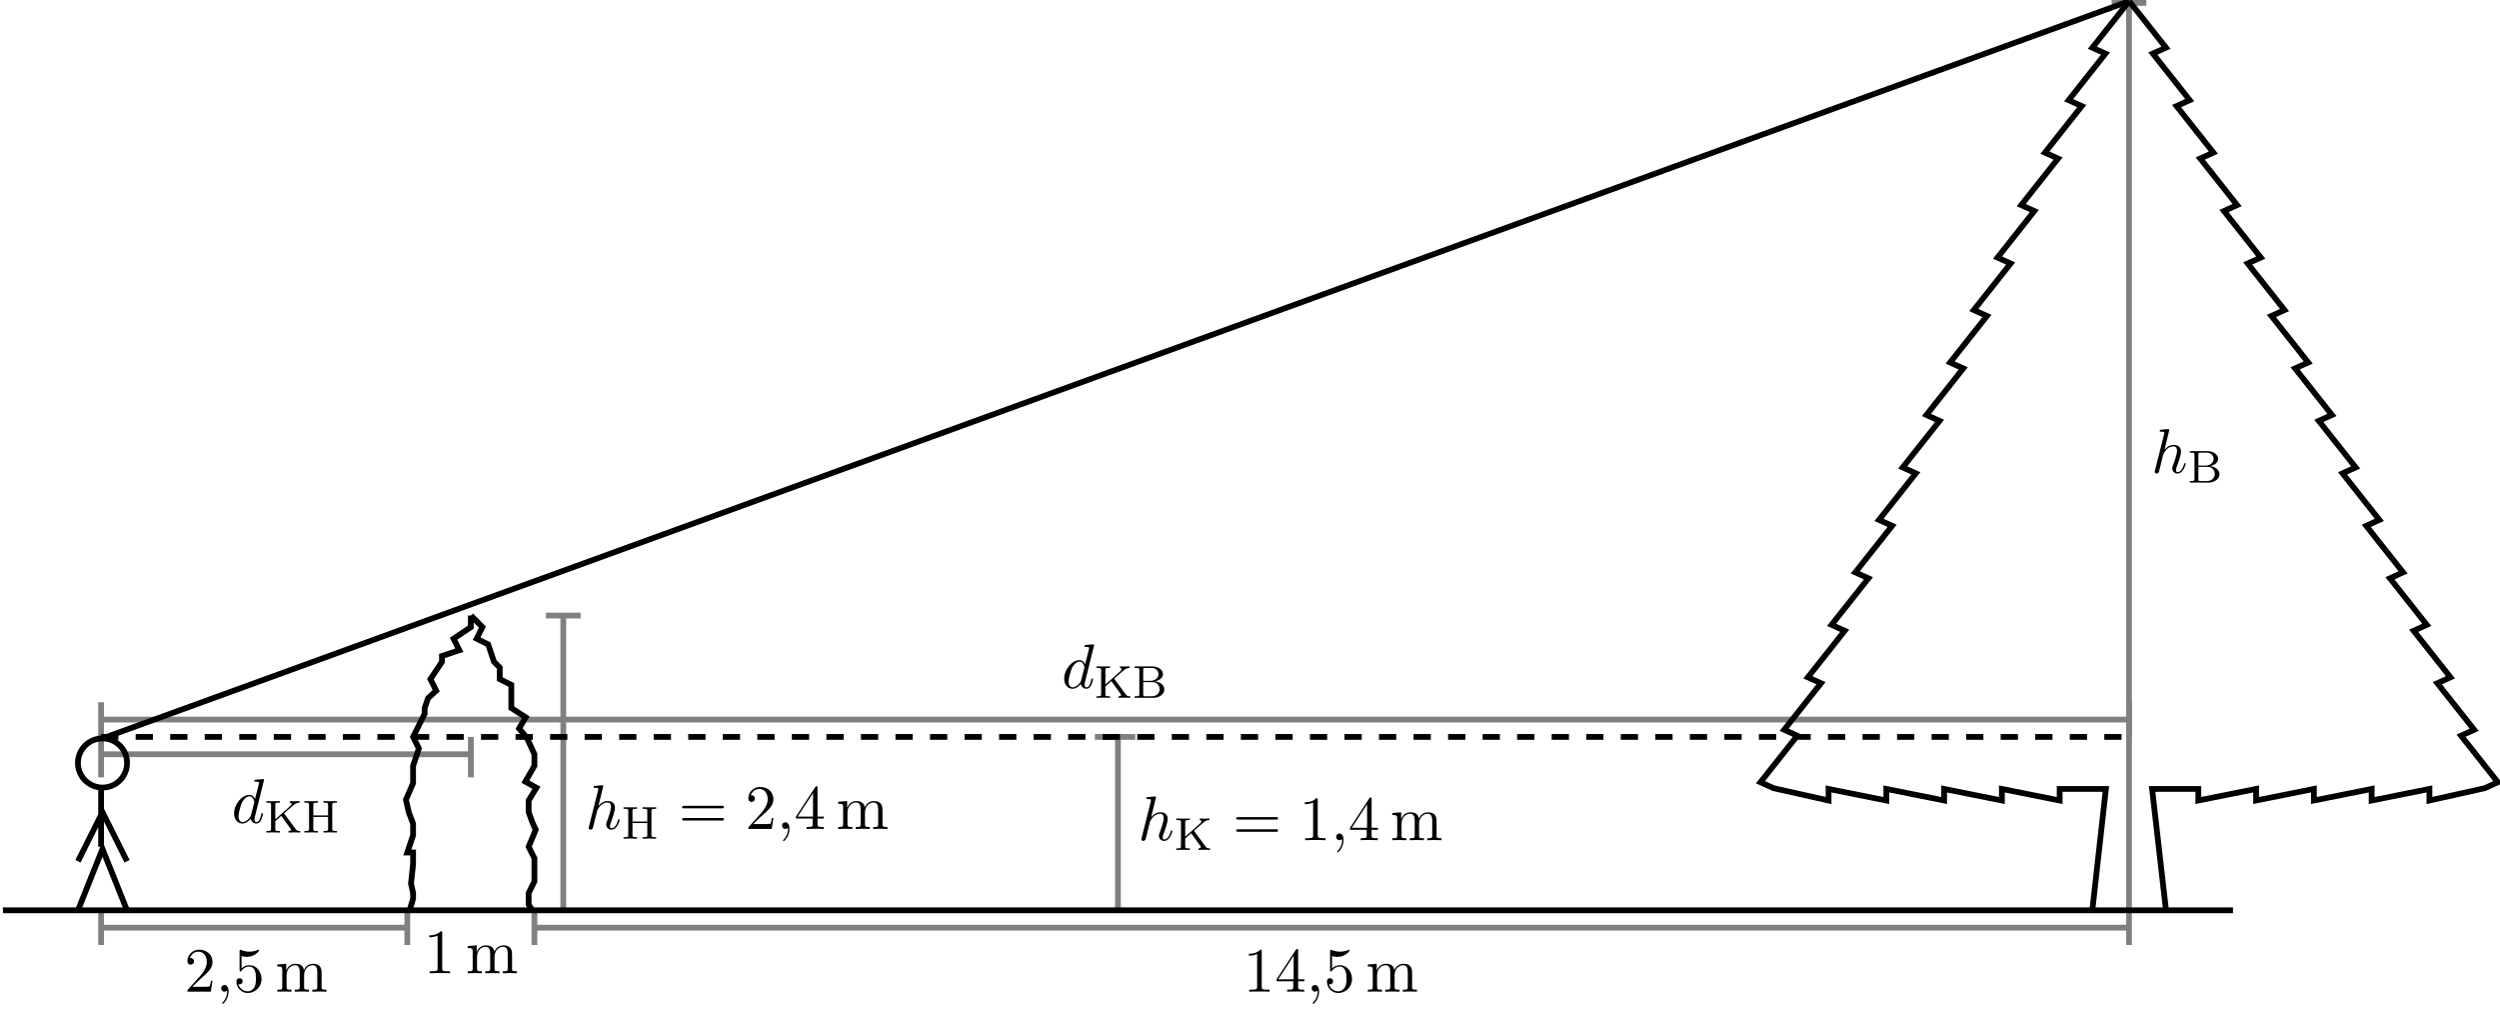
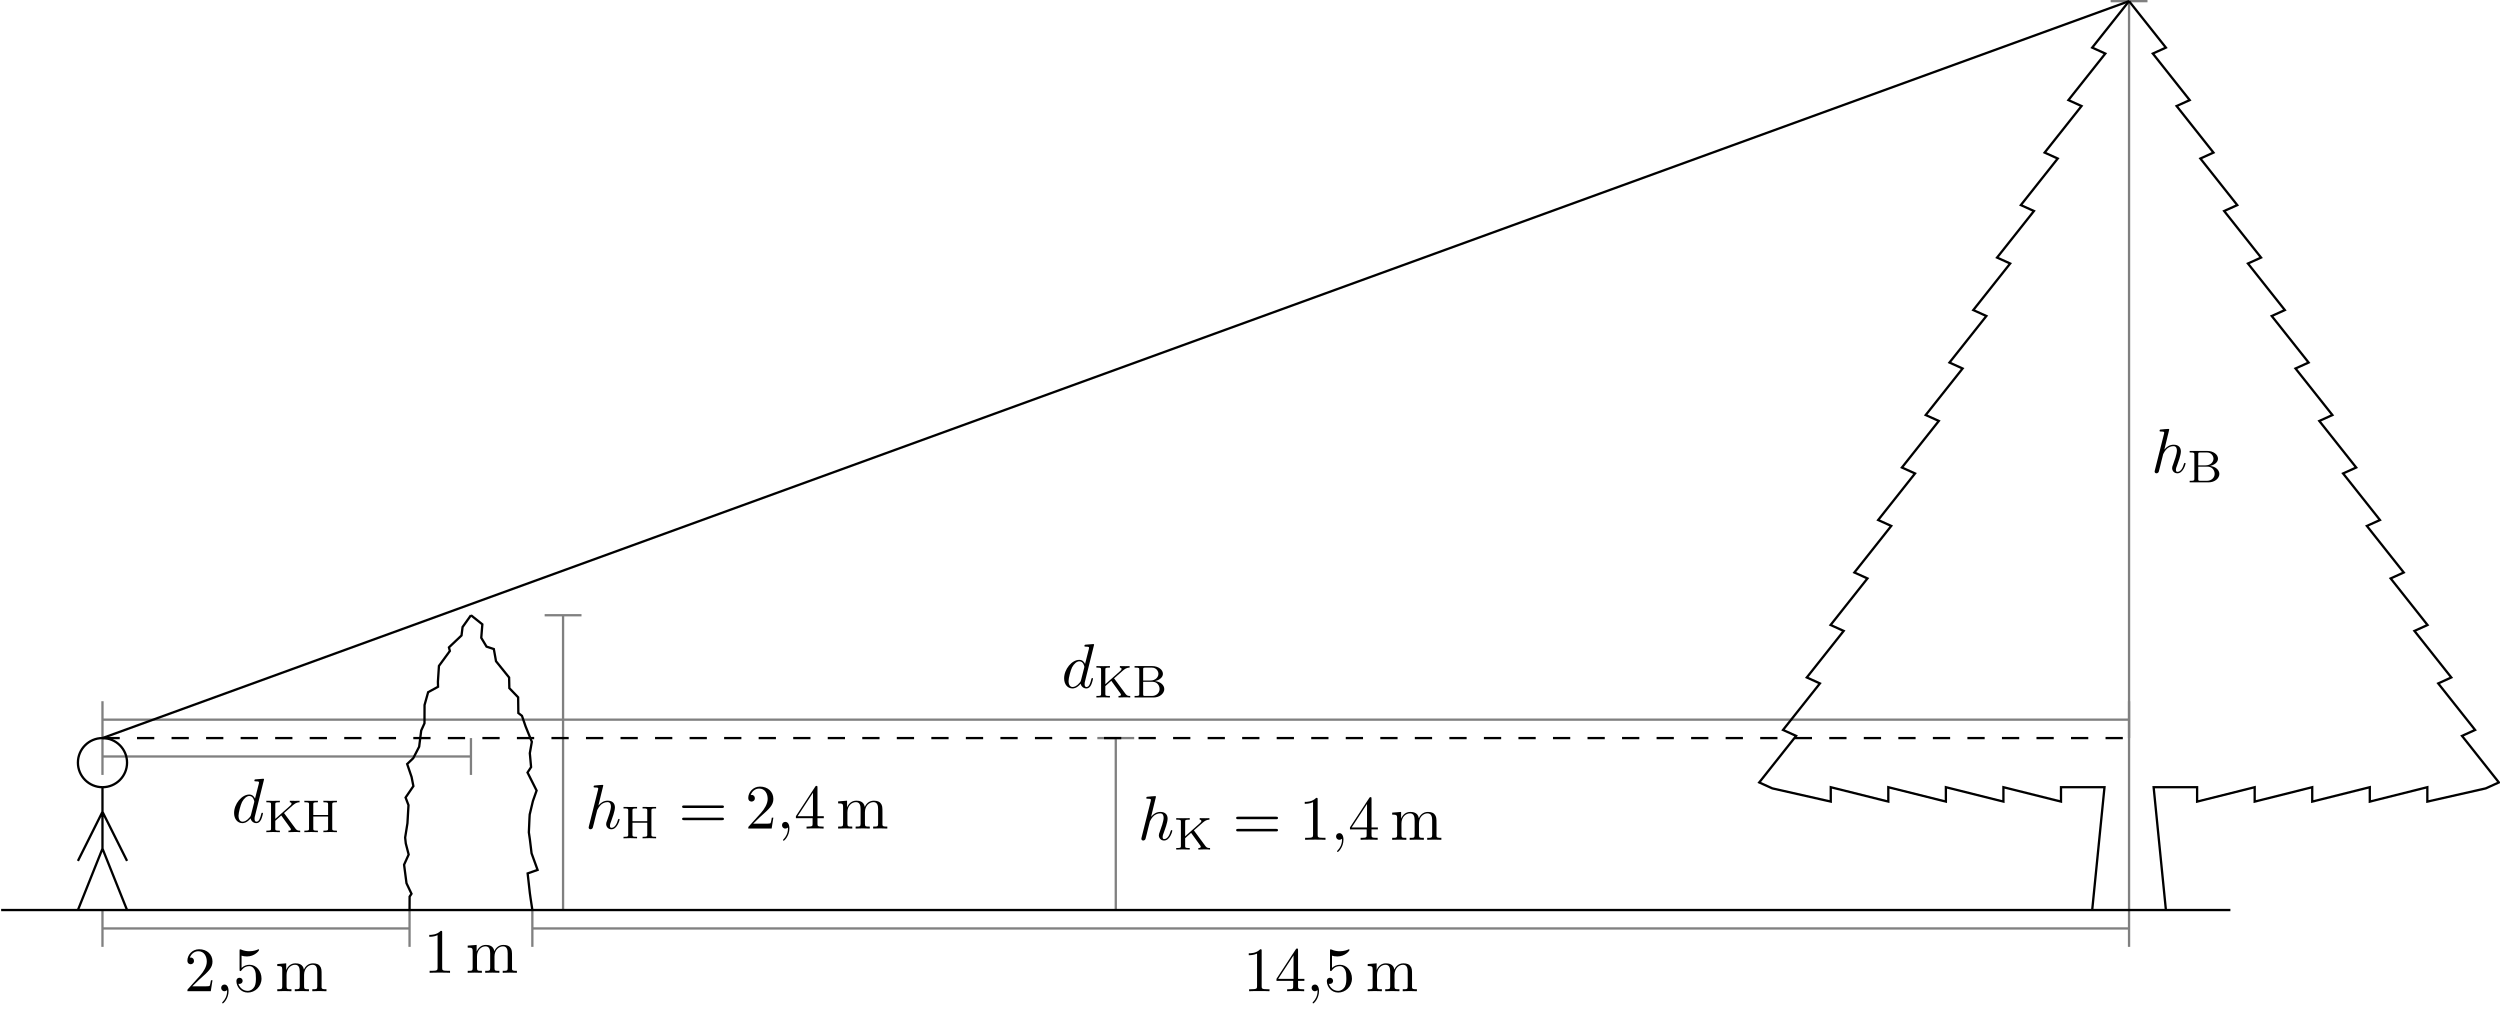
- <svg xmlns="http://www.w3.org/2000/svg" xmlns:xlink="http://www.w3.org/1999/xlink" width="432.542pt" height="177.334pt" viewBox="0 0 432.542 177.334" version="1.1">
+ <svg xmlns="http://www.w3.org/2000/svg" xmlns:xlink="http://www.w3.org/1999/xlink" width="432.741pt" height="177.334pt" viewBox="0 0 432.741 177.334" version="1.1">
  <defs>
    <g>
      <symbol overflow="visible" id="glyph0-0">
        <path style="stroke:none;" d="" />
      </symbol>
      <symbol overflow="visible" id="glyph0-1">
-         <path style="stroke:none;" d="M 1.391 -0.844 L 2.547 -1.969 C 4.25 -3.469 4.891 -4.062 4.891 -5.141 C 4.891 -6.391 3.922 -7.266 2.578 -7.266 C 1.359 -7.266 0.547 -6.266 0.547 -5.297 C 0.547 -4.672 1.094 -4.672 1.125 -4.672 C 1.312 -4.672 1.688 -4.812 1.688 -5.25 C 1.688 -5.547 1.5 -5.828 1.109 -5.828 C 1.031 -5.828 1 -5.828 0.969 -5.812 C 1.219 -6.516 1.812 -6.922 2.438 -6.922 C 3.438 -6.922 3.906 -6.047 3.906 -5.141 C 3.906 -4.281 3.359 -3.406 2.766 -2.734 L 0.672 -0.406 C 0.547 -0.281 0.547 -0.266 0.547 0 L 4.594 0 L 4.891 -1.891 L 4.625 -1.891 C 4.562 -1.578 4.5 -1.094 4.391 -0.922 C 4.312 -0.844 3.594 -0.844 3.344 -0.844 Z " />
+         <path style="stroke:none;" d="M 1.391 -0.844 L 2.547 -1.969 C 4.25 -3.469 4.891 -4.062 4.891 -5.141 C 4.891 -6.391 3.922 -7.266 2.578 -7.266 C 1.359 -7.266 0.547 -6.266 0.547 -5.297 C 0.547 -4.672 1.094 -4.672 1.125 -4.672 C 1.312 -4.672 1.688 -4.812 1.688 -5.25 C 1.688 -5.547 1.5 -5.828 1.109 -5.828 C 1.031 -5.828 1 -5.828 0.969 -5.812 C 1.219 -6.516 1.812 -6.922 2.438 -6.922 C 3.438 -6.922 3.906 -6.047 3.906 -5.141 C 3.906 -4.281 3.359 -3.406 2.766 -2.734 L 0.672 -0.406 C 0.547 -0.281 0.547 -0.266 0.547 0 L 4.594 0 L 4.891 -1.891 L 4.625 -1.891 C 4.562 -1.578 4.5 -1.094 4.391 -0.922 C 4.312 -0.844 3.594 -0.844 3.344 -0.844 Z M 1.391 -0.844 " />
      </symbol>
      <symbol overflow="visible" id="glyph0-2">
-         <path style="stroke:none;" d="M 4.891 -2.188 C 4.891 -3.484 4 -4.578 2.828 -4.578 C 2.297 -4.578 1.828 -4.406 1.438 -4.031 L 1.438 -6.156 C 1.656 -6.078 2.016 -6.016 2.359 -6.016 C 3.703 -6.016 4.469 -7 4.469 -7.141 C 4.469 -7.203 4.438 -7.266 4.359 -7.266 C 4.359 -7.266 4.328 -7.266 4.281 -7.234 C 4.062 -7.125 3.516 -6.922 2.797 -6.922 C 2.359 -6.922 1.859 -6.984 1.344 -7.219 C 1.25 -7.25 1.234 -7.25 1.203 -7.25 C 1.094 -7.25 1.094 -7.172 1.094 -6.984 L 1.094 -3.766 C 1.094 -3.562 1.094 -3.484 1.25 -3.484 C 1.328 -3.484 1.359 -3.516 1.391 -3.578 C 1.516 -3.75 1.922 -4.344 2.797 -4.344 C 3.375 -4.344 3.641 -3.844 3.734 -3.641 C 3.906 -3.234 3.922 -2.812 3.922 -2.266 C 3.922 -1.891 3.922 -1.234 3.672 -0.781 C 3.406 -0.344 3 -0.062 2.5 -0.062 C 1.703 -0.062 1.078 -0.641 0.891 -1.281 C 0.922 -1.281 0.953 -1.266 1.078 -1.266 C 1.438 -1.266 1.625 -1.531 1.625 -1.797 C 1.625 -2.062 1.438 -2.328 1.078 -2.328 C 0.922 -2.328 0.547 -2.25 0.547 -1.75 C 0.547 -0.812 1.297 0.234 2.516 0.234 C 3.781 0.234 4.891 -0.812 4.891 -2.188 Z " />
+         <path style="stroke:none;" d="M 4.891 -2.188 C 4.891 -3.484 4 -4.578 2.828 -4.578 C 2.297 -4.578 1.828 -4.406 1.438 -4.031 L 1.438 -6.156 C 1.656 -6.078 2.016 -6.016 2.359 -6.016 C 3.703 -6.016 4.469 -7 4.469 -7.141 C 4.469 -7.203 4.438 -7.266 4.359 -7.266 C 4.359 -7.266 4.328 -7.266 4.281 -7.234 C 4.062 -7.125 3.516 -6.922 2.797 -6.922 C 2.359 -6.922 1.859 -6.984 1.344 -7.219 C 1.25 -7.25 1.234 -7.25 1.203 -7.25 C 1.094 -7.25 1.094 -7.172 1.094 -6.984 L 1.094 -3.766 C 1.094 -3.562 1.094 -3.484 1.25 -3.484 C 1.328 -3.484 1.359 -3.516 1.391 -3.578 C 1.516 -3.75 1.922 -4.344 2.797 -4.344 C 3.375 -4.344 3.641 -3.844 3.734 -3.641 C 3.906 -3.234 3.922 -2.812 3.922 -2.266 C 3.922 -1.891 3.922 -1.234 3.672 -0.781 C 3.406 -0.344 3 -0.062 2.5 -0.062 C 1.703 -0.062 1.078 -0.641 0.891 -1.281 C 0.922 -1.281 0.953 -1.266 1.078 -1.266 C 1.438 -1.266 1.625 -1.531 1.625 -1.797 C 1.625 -2.062 1.438 -2.328 1.078 -2.328 C 0.922 -2.328 0.547 -2.25 0.547 -1.75 C 0.547 -0.812 1.297 0.234 2.516 0.234 C 3.781 0.234 4.891 -0.812 4.891 -2.188 Z M 4.891 -2.188 " />
      </symbol>
      <symbol overflow="visible" id="glyph0-3">
-         <path style="stroke:none;" d="M 1.203 -3.75 L 1.203 -0.828 C 1.203 -0.344 1.078 -0.344 0.344 -0.344 L 0.344 0 C 0.734 -0.016 1.281 -0.031 1.578 -0.031 C 1.859 -0.031 2.438 -0.016 2.797 0 L 2.797 -0.344 C 2.078 -0.344 1.953 -0.344 1.953 -0.828 L 1.953 -2.828 C 1.953 -3.969 2.719 -4.578 3.422 -4.578 C 4.109 -4.578 4.234 -3.984 4.234 -3.375 L 4.234 -0.828 C 4.234 -0.344 4.109 -0.344 3.375 -0.344 L 3.375 0 C 3.766 -0.016 4.312 -0.031 4.609 -0.031 C 4.891 -0.031 5.469 -0.016 5.828 0 L 5.828 -0.344 C 5.109 -0.344 4.984 -0.344 4.984 -0.828 L 4.984 -2.828 C 4.984 -3.969 5.766 -4.578 6.453 -4.578 C 7.141 -4.578 7.266 -3.984 7.266 -3.375 L 7.266 -0.828 C 7.266 -0.344 7.141 -0.344 6.406 -0.344 L 6.406 0 C 6.797 -0.016 7.344 -0.031 7.641 -0.031 C 7.922 -0.031 8.5 -0.016 8.859 0 L 8.859 -0.344 C 8.297 -0.344 8.031 -0.344 8.016 -0.672 L 8.016 -2.75 C 8.016 -3.688 8.016 -4.031 7.672 -4.422 C 7.531 -4.609 7.172 -4.828 6.531 -4.828 C 5.609 -4.828 5.141 -4.172 4.953 -3.75 C 4.797 -4.703 3.984 -4.828 3.5 -4.828 C 2.703 -4.828 2.188 -4.359 1.891 -3.672 L 1.891 -4.828 L 0.344 -4.703 L 0.344 -4.359 C 1.109 -4.359 1.203 -4.281 1.203 -3.75 Z " />
+         <path style="stroke:none;" d="M 1.203 -3.75 L 1.203 -0.828 C 1.203 -0.344 1.078 -0.344 0.344 -0.344 L 0.344 0 C 0.734 -0.016 1.281 -0.031 1.578 -0.031 C 1.859 -0.031 2.438 -0.016 2.797 0 L 2.797 -0.344 C 2.078 -0.344 1.953 -0.344 1.953 -0.828 L 1.953 -2.828 C 1.953 -3.969 2.719 -4.578 3.422 -4.578 C 4.109 -4.578 4.234 -3.984 4.234 -3.375 L 4.234 -0.828 C 4.234 -0.344 4.109 -0.344 3.375 -0.344 L 3.375 0 C 3.766 -0.016 4.312 -0.031 4.609 -0.031 C 4.891 -0.031 5.469 -0.016 5.828 0 L 5.828 -0.344 C 5.109 -0.344 4.984 -0.344 4.984 -0.828 L 4.984 -2.828 C 4.984 -3.969 5.766 -4.578 6.453 -4.578 C 7.141 -4.578 7.266 -3.984 7.266 -3.375 L 7.266 -0.828 C 7.266 -0.344 7.141 -0.344 6.406 -0.344 L 6.406 0 C 6.797 -0.016 7.344 -0.031 7.641 -0.031 C 7.922 -0.031 8.5 -0.016 8.859 0 L 8.859 -0.344 C 8.297 -0.344 8.031 -0.344 8.016 -0.672 L 8.016 -2.75 C 8.016 -3.688 8.016 -4.031 7.672 -4.422 C 7.531 -4.609 7.172 -4.828 6.531 -4.828 C 5.609 -4.828 5.141 -4.172 4.953 -3.75 C 4.797 -4.703 3.984 -4.828 3.5 -4.828 C 2.703 -4.828 2.188 -4.359 1.891 -3.672 L 1.891 -4.828 L 0.344 -4.703 L 0.344 -4.359 C 1.109 -4.359 1.203 -4.281 1.203 -3.75 Z M 1.203 -3.75 " />
      </symbol>
      <symbol overflow="visible" id="glyph0-4">
-         <path style="stroke:none;" d="M 3.203 -6.984 C 3.203 -7.234 3.203 -7.266 2.953 -7.266 C 2.281 -6.562 1.312 -6.562 0.969 -6.562 L 0.969 -6.234 C 1.188 -6.234 1.828 -6.234 2.406 -6.516 L 2.406 -0.859 C 2.406 -0.469 2.359 -0.344 1.391 -0.344 L 1.031 -0.344 L 1.031 0 C 1.422 -0.031 2.359 -0.031 2.797 -0.031 C 3.234 -0.031 4.188 -0.031 4.562 0 L 4.562 -0.344 L 4.219 -0.344 C 3.234 -0.344 3.203 -0.453 3.203 -0.859 Z " />
+         <path style="stroke:none;" d="M 3.203 -6.984 C 3.203 -7.234 3.203 -7.266 2.953 -7.266 C 2.281 -6.562 1.312 -6.562 0.969 -6.562 L 0.969 -6.234 C 1.188 -6.234 1.828 -6.234 2.406 -6.516 L 2.406 -0.859 C 2.406 -0.469 2.359 -0.344 1.391 -0.344 L 1.031 -0.344 L 1.031 0 C 1.422 -0.031 2.359 -0.031 2.797 -0.031 C 3.234 -0.031 4.188 -0.031 4.562 0 L 4.562 -0.344 L 4.219 -0.344 C 3.234 -0.344 3.203 -0.453 3.203 -0.859 Z M 3.203 -6.984 " />
      </symbol>
      <symbol overflow="visible" id="glyph0-5">
-         <path style="stroke:none;" d="M 3.203 -1.797 L 3.203 -0.844 C 3.203 -0.453 3.188 -0.344 2.375 -0.344 L 2.156 -0.344 L 2.156 0 C 2.594 -0.031 3.156 -0.031 3.625 -0.031 C 4.078 -0.031 4.656 -0.031 5.109 0 L 5.109 -0.344 L 4.875 -0.344 C 4.062 -0.344 4.047 -0.453 4.047 -0.844 L 4.047 -1.797 L 5.141 -1.797 L 5.141 -2.141 L 4.047 -2.141 L 4.047 -7.094 C 4.047 -7.312 4.047 -7.391 3.875 -7.391 C 3.781 -7.391 3.734 -7.391 3.656 -7.25 L 0.312 -2.141 L 0.312 -1.797 Z M 3.266 -2.141 L 0.609 -2.141 L 3.266 -6.203 Z " />
+         <path style="stroke:none;" d="M 3.203 -1.797 L 3.203 -0.844 C 3.203 -0.453 3.188 -0.344 2.375 -0.344 L 2.156 -0.344 L 2.156 0 C 2.594 -0.031 3.156 -0.031 3.625 -0.031 C 4.078 -0.031 4.656 -0.031 5.109 0 L 5.109 -0.344 L 4.875 -0.344 C 4.062 -0.344 4.047 -0.453 4.047 -0.844 L 4.047 -1.797 L 5.141 -1.797 L 5.141 -2.141 L 4.047 -2.141 L 4.047 -7.094 C 4.047 -7.312 4.047 -7.391 3.875 -7.391 C 3.781 -7.391 3.734 -7.391 3.656 -7.25 L 0.312 -2.141 L 0.312 -1.797 Z M 3.266 -2.141 L 0.609 -2.141 L 3.266 -6.203 Z M 3.266 -2.141 " />
      </symbol>
      <symbol overflow="visible" id="glyph0-6">
-         <path style="stroke:none;" d="M 7.5 -3.562 C 7.656 -3.562 7.859 -3.562 7.859 -3.781 C 7.859 -4 7.656 -4 7.5 -4 L 0.969 -4 C 0.812 -4 0.609 -4 0.609 -3.781 C 0.609 -3.562 0.812 -3.562 0.984 -3.562 Z M 7.5 -1.453 C 7.656 -1.453 7.859 -1.453 7.859 -1.672 C 7.859 -1.891 7.656 -1.891 7.5 -1.891 L 0.984 -1.891 C 0.812 -1.891 0.609 -1.891 0.609 -1.672 C 0.609 -1.453 0.812 -1.453 0.969 -1.453 Z " />
+         <path style="stroke:none;" d="M 7.5 -3.562 C 7.656 -3.562 7.859 -3.562 7.859 -3.781 C 7.859 -4 7.656 -4 7.5 -4 L 0.969 -4 C 0.812 -4 0.609 -4 0.609 -3.781 C 0.609 -3.562 0.812 -3.562 0.984 -3.562 Z M 7.5 -1.453 C 7.656 -1.453 7.859 -1.453 7.859 -1.672 C 7.859 -1.891 7.656 -1.891 7.5 -1.891 L 0.984 -1.891 C 0.812 -1.891 0.609 -1.891 0.609 -1.672 C 0.609 -1.453 0.812 -1.453 0.969 -1.453 Z M 7.5 -1.453 " />
      </symbol>
      <symbol overflow="visible" id="glyph1-0">
        <path style="stroke:none;" d="" />
      </symbol>
      <symbol overflow="visible" id="glyph1-1">
-         <path style="stroke:none;" d="M 2.219 -0.016 C 2.219 -0.734 1.938 -1.156 1.516 -1.156 C 1.156 -1.156 0.938 -0.891 0.938 -0.578 C 0.938 -0.281 1.156 0 1.516 0 C 1.641 0 1.781 -0.047 1.891 -0.141 C 1.938 -0.156 1.938 -0.172 1.953 -0.172 C 1.969 -0.172 1.969 -0.156 1.969 -0.016 C 1.969 0.797 1.594 1.453 1.234 1.812 C 1.109 1.938 1.109 1.953 1.109 1.984 C 1.109 2.062 1.172 2.109 1.219 2.109 C 1.344 2.109 2.219 1.266 2.219 -0.016 Z " />
+         <path style="stroke:none;" d="M 2.219 -0.016 C 2.219 -0.734 1.938 -1.156 1.516 -1.156 C 1.156 -1.156 0.938 -0.891 0.938 -0.578 C 0.938 -0.281 1.156 0 1.516 0 C 1.641 0 1.781 -0.047 1.891 -0.141 C 1.938 -0.156 1.938 -0.172 1.953 -0.172 C 1.969 -0.172 1.969 -0.156 1.969 -0.016 C 1.969 0.797 1.594 1.453 1.234 1.812 C 1.109 1.938 1.109 1.953 1.109 1.984 C 1.109 2.062 1.172 2.109 1.219 2.109 C 1.344 2.109 2.219 1.266 2.219 -0.016 Z M 2.219 -0.016 " />
      </symbol>
      <symbol overflow="visible" id="glyph1-2">
-         <path style="stroke:none;" d="M 3.125 -7.453 C 3.125 -7.453 3.125 -7.562 2.984 -7.562 C 2.734 -7.562 1.938 -7.484 1.656 -7.453 C 1.578 -7.453 1.453 -7.438 1.453 -7.234 C 1.453 -7.109 1.547 -7.109 1.719 -7.109 C 2.234 -7.109 2.25 -7.031 2.25 -6.922 L 2.219 -6.703 L 0.641 -0.422 C 0.594 -0.266 0.594 -0.25 0.594 -0.188 C 0.594 0.062 0.812 0.125 0.922 0.125 C 1.094 0.125 1.266 -0.016 1.312 -0.156 L 1.531 -1 L 1.766 -1.969 C 1.828 -2.219 1.891 -2.453 1.953 -2.703 C 1.969 -2.766 2.062 -3.125 2.078 -3.203 C 2.109 -3.297 2.438 -3.906 2.812 -4.203 C 3.047 -4.375 3.391 -4.578 3.859 -4.578 C 4.328 -4.578 4.453 -4.203 4.453 -3.812 C 4.453 -3.234 4.031 -2.047 3.781 -1.375 C 3.688 -1.125 3.625 -1 3.625 -0.781 C 3.625 -0.266 4.016 0.125 4.531 0.125 C 5.547 0.125 5.953 -1.469 5.953 -1.562 C 5.953 -1.672 5.859 -1.672 5.828 -1.672 C 5.719 -1.672 5.719 -1.641 5.656 -1.469 C 5.5 -0.891 5.141 -0.125 4.547 -0.125 C 4.359 -0.125 4.281 -0.234 4.281 -0.484 C 4.281 -0.75 4.391 -1.016 4.484 -1.25 C 4.656 -1.719 5.141 -3.016 5.141 -3.656 C 5.141 -4.359 4.719 -4.828 3.891 -4.828 C 3.203 -4.828 2.688 -4.484 2.281 -3.984 Z " />
+         <path style="stroke:none;" d="M 3.125 -7.453 C 3.125 -7.453 3.125 -7.562 2.984 -7.562 C 2.734 -7.562 1.938 -7.484 1.656 -7.453 C 1.578 -7.453 1.453 -7.438 1.453 -7.234 C 1.453 -7.109 1.547 -7.109 1.719 -7.109 C 2.234 -7.109 2.25 -7.031 2.25 -6.922 L 2.219 -6.703 L 0.641 -0.422 C 0.594 -0.266 0.594 -0.25 0.594 -0.188 C 0.594 0.062 0.812 0.125 0.922 0.125 C 1.094 0.125 1.266 -0.016 1.312 -0.156 L 1.531 -1 L 1.766 -1.969 C 1.828 -2.219 1.891 -2.453 1.953 -2.703 C 1.969 -2.766 2.062 -3.125 2.078 -3.203 C 2.109 -3.297 2.438 -3.906 2.812 -4.203 C 3.047 -4.375 3.391 -4.578 3.859 -4.578 C 4.328 -4.578 4.453 -4.203 4.453 -3.812 C 4.453 -3.234 4.031 -2.047 3.781 -1.375 C 3.688 -1.125 3.625 -1 3.625 -0.781 C 3.625 -0.266 4.016 0.125 4.531 0.125 C 5.547 0.125 5.953 -1.469 5.953 -1.562 C 5.953 -1.672 5.859 -1.672 5.828 -1.672 C 5.719 -1.672 5.719 -1.641 5.656 -1.469 C 5.5 -0.891 5.141 -0.125 4.547 -0.125 C 4.359 -0.125 4.281 -0.234 4.281 -0.484 C 4.281 -0.75 4.391 -1.016 4.484 -1.25 C 4.656 -1.719 5.141 -3.016 5.141 -3.656 C 5.141 -4.359 4.719 -4.828 3.891 -4.828 C 3.203 -4.828 2.688 -4.484 2.281 -3.984 Z M 3.125 -7.453 " />
      </symbol>
      <symbol overflow="visible" id="glyph1-3">
-         <path style="stroke:none;" d="M 5.625 -7.453 C 5.625 -7.453 5.625 -7.562 5.484 -7.562 C 5.328 -7.562 4.281 -7.469 4.094 -7.453 C 4.016 -7.438 3.953 -7.391 3.953 -7.234 C 3.953 -7.109 4.047 -7.109 4.203 -7.109 C 4.734 -7.109 4.75 -7.031 4.75 -6.922 L 4.719 -6.703 L 4.062 -4.125 C 3.875 -4.531 3.562 -4.828 3.062 -4.828 C 1.781 -4.828 0.438 -3.219 0.438 -1.625 C 0.438 -0.594 1.031 0.125 1.891 0.125 C 2.109 0.125 2.656 0.078 3.297 -0.703 C 3.391 -0.234 3.781 0.125 4.297 0.125 C 4.672 0.125 4.922 -0.125 5.109 -0.484 C 5.297 -0.875 5.438 -1.531 5.438 -1.562 C 5.438 -1.672 5.328 -1.672 5.297 -1.672 C 5.188 -1.672 5.188 -1.625 5.141 -1.469 C 4.969 -0.766 4.766 -0.125 4.312 -0.125 C 4.031 -0.125 3.984 -0.406 3.984 -0.625 C 3.984 -0.891 4.016 -0.953 4.062 -1.141 Z M 3.359 -1.297 C 3.297 -1.094 3.297 -1.078 3.141 -0.891 C 2.656 -0.297 2.219 -0.125 1.906 -0.125 C 1.359 -0.125 1.203 -0.719 1.203 -1.141 C 1.203 -1.688 1.562 -3.031 1.812 -3.531 C 2.156 -4.172 2.641 -4.578 3.078 -4.578 C 3.781 -4.578 3.938 -3.688 3.938 -3.625 C 3.938 -3.562 3.922 -3.484 3.906 -3.438 Z " />
+         <path style="stroke:none;" d="M 5.625 -7.453 C 5.625 -7.453 5.625 -7.562 5.484 -7.562 C 5.328 -7.562 4.281 -7.469 4.094 -7.453 C 4.016 -7.438 3.953 -7.391 3.953 -7.234 C 3.953 -7.109 4.047 -7.109 4.203 -7.109 C 4.734 -7.109 4.75 -7.031 4.75 -6.922 L 4.719 -6.703 L 4.062 -4.125 C 3.875 -4.531 3.562 -4.828 3.062 -4.828 C 1.781 -4.828 0.438 -3.219 0.438 -1.625 C 0.438 -0.594 1.031 0.125 1.891 0.125 C 2.109 0.125 2.656 0.078 3.297 -0.703 C 3.391 -0.234 3.781 0.125 4.297 0.125 C 4.672 0.125 4.922 -0.125 5.109 -0.484 C 5.297 -0.875 5.438 -1.531 5.438 -1.562 C 5.438 -1.672 5.328 -1.672 5.297 -1.672 C 5.188 -1.672 5.188 -1.625 5.141 -1.469 C 4.969 -0.766 4.766 -0.125 4.312 -0.125 C 4.031 -0.125 3.984 -0.406 3.984 -0.625 C 3.984 -0.891 4.016 -0.953 4.062 -1.141 Z M 3.359 -1.297 C 3.297 -1.094 3.297 -1.078 3.141 -0.891 C 2.656 -0.297 2.219 -0.125 1.906 -0.125 C 1.359 -0.125 1.203 -0.719 1.203 -1.141 C 1.203 -1.688 1.562 -3.031 1.812 -3.531 C 2.156 -4.172 2.641 -4.578 3.078 -4.578 C 3.781 -4.578 3.938 -3.688 3.938 -3.625 C 3.938 -3.562 3.922 -3.484 3.906 -3.438 Z M 3.359 -1.297 " />
      </symbol>
      <symbol overflow="visible" id="glyph2-0">
        <path style="stroke:none;" d="" />
      </symbol>
      <symbol overflow="visible" id="glyph2-1">
-         <path style="stroke:none;" d="M 3.406 -3.312 L 4.969 -4.688 C 5.484 -5.156 5.906 -5.172 6.094 -5.172 L 6.094 -5.438 C 5.781 -5.422 5.766 -5.422 5.359 -5.422 C 4.953 -5.422 4.922 -5.422 4.406 -5.438 L 4.406 -5.172 C 4.562 -5.172 4.703 -5.094 4.703 -4.938 C 4.703 -4.875 4.672 -4.766 4.531 -4.641 L 1.891 -2.297 L 1.891 -4.797 C 1.891 -5.094 1.906 -5.172 2.516 -5.172 L 2.688 -5.172 L 2.688 -5.438 C 2.016 -5.422 2 -5.422 1.516 -5.422 C 1.047 -5.422 1.031 -5.422 0.344 -5.438 L 0.344 -5.172 L 0.531 -5.172 C 1.141 -5.172 1.156 -5.094 1.156 -4.797 L 1.156 -0.641 C 1.156 -0.344 1.141 -0.266 0.531 -0.266 L 0.344 -0.266 L 0.344 0 C 1.031 -0.031 1.047 -0.031 1.516 -0.031 C 2 -0.031 2.016 -0.031 2.688 0 L 2.688 -0.266 L 2.516 -0.266 C 1.906 -0.266 1.891 -0.344 1.891 -0.641 L 1.891 -1.969 L 2.922 -2.891 L 4.469 -0.75 C 4.547 -0.656 4.594 -0.578 4.594 -0.484 C 4.594 -0.266 4.312 -0.266 4.172 -0.266 L 4.172 0 C 4.859 -0.031 4.875 -0.031 5.266 -0.031 C 5.484 -0.031 5.922 -0.031 6.203 0 L 6.203 -0.266 C 5.922 -0.266 5.656 -0.266 5.422 -0.578 Z " />
+         <path style="stroke:none;" d="M 3.406 -3.312 L 4.969 -4.688 C 5.484 -5.156 5.906 -5.172 6.094 -5.172 L 6.094 -5.438 C 5.781 -5.422 5.766 -5.422 5.359 -5.422 C 4.953 -5.422 4.922 -5.422 4.406 -5.438 L 4.406 -5.172 C 4.562 -5.172 4.703 -5.094 4.703 -4.938 C 4.703 -4.875 4.672 -4.766 4.531 -4.641 L 1.891 -2.297 L 1.891 -4.797 C 1.891 -5.094 1.906 -5.172 2.516 -5.172 L 2.688 -5.172 L 2.688 -5.438 C 2.016 -5.422 2 -5.422 1.516 -5.422 C 1.047 -5.422 1.031 -5.422 0.344 -5.438 L 0.344 -5.172 L 0.531 -5.172 C 1.141 -5.172 1.156 -5.094 1.156 -4.797 L 1.156 -0.641 C 1.156 -0.344 1.141 -0.266 0.531 -0.266 L 0.344 -0.266 L 0.344 0 C 1.031 -0.031 1.047 -0.031 1.516 -0.031 C 2 -0.031 2.016 -0.031 2.688 0 L 2.688 -0.266 L 2.516 -0.266 C 1.906 -0.266 1.891 -0.344 1.891 -0.641 L 1.891 -1.969 L 2.922 -2.891 L 4.469 -0.75 C 4.547 -0.656 4.594 -0.578 4.594 -0.484 C 4.594 -0.266 4.312 -0.266 4.172 -0.266 L 4.172 0 C 4.859 -0.031 4.875 -0.031 5.266 -0.031 C 5.484 -0.031 5.922 -0.031 6.203 0 L 6.203 -0.266 C 5.922 -0.266 5.656 -0.266 5.422 -0.578 Z M 3.406 -3.312 " />
      </symbol>
      <symbol overflow="visible" id="glyph2-2">
-         <path style="stroke:none;" d="M 0.375 -5.438 L 0.375 -5.172 L 0.562 -5.172 C 1.172 -5.172 1.188 -5.094 1.188 -4.797 L 1.188 -0.641 C 1.188 -0.344 1.172 -0.266 0.562 -0.266 L 0.375 -0.266 L 0.375 0 L 3.641 0 C 4.734 0 5.516 -0.703 5.516 -1.453 C 5.516 -2.109 4.906 -2.734 3.906 -2.844 C 4.766 -3.031 5.281 -3.547 5.281 -4.094 C 5.281 -4.812 4.484 -5.438 3.406 -5.438 Z M 1.859 -2.938 L 1.859 -4.859 C 1.859 -5.125 1.875 -5.172 2.25 -5.172 L 3.359 -5.172 C 4.141 -5.172 4.5 -4.562 4.5 -4.094 C 4.5 -3.547 4.031 -2.938 3.109 -2.938 Z M 2.25 -0.266 C 1.875 -0.266 1.859 -0.312 1.859 -0.594 L 1.859 -2.719 L 3.484 -2.719 C 4.25 -2.719 4.703 -2.094 4.703 -1.469 C 4.703 -0.828 4.172 -0.266 3.359 -0.266 Z " />
+         <path style="stroke:none;" d="M 0.375 -5.438 L 0.375 -5.172 L 0.562 -5.172 C 1.172 -5.172 1.188 -5.094 1.188 -4.797 L 1.188 -0.641 C 1.188 -0.344 1.172 -0.266 0.562 -0.266 L 0.375 -0.266 L 0.375 0 L 3.641 0 C 4.734 0 5.516 -0.703 5.516 -1.453 C 5.516 -2.109 4.906 -2.734 3.906 -2.844 C 4.766 -3.031 5.281 -3.547 5.281 -4.094 C 5.281 -4.812 4.484 -5.438 3.406 -5.438 Z M 1.859 -2.938 L 1.859 -4.859 C 1.859 -5.125 1.875 -5.172 2.25 -5.172 L 3.359 -5.172 C 4.141 -5.172 4.5 -4.562 4.5 -4.094 C 4.5 -3.547 4.031 -2.938 3.109 -2.938 Z M 2.25 -0.266 C 1.875 -0.266 1.859 -0.312 1.859 -0.594 L 1.859 -2.719 L 3.484 -2.719 C 4.25 -2.719 4.703 -2.094 4.703 -1.469 C 4.703 -0.828 4.172 -0.266 3.359 -0.266 Z M 2.25 -0.266 " />
      </symbol>
      <symbol overflow="visible" id="glyph2-3">
-         <path style="stroke:none;" d="M 5.172 -4.797 C 5.172 -5.094 5.203 -5.172 5.812 -5.172 L 5.984 -5.172 L 5.984 -5.438 C 5.312 -5.422 5.297 -5.422 4.812 -5.422 C 4.328 -5.422 4.312 -5.422 3.641 -5.438 L 3.641 -5.172 L 3.812 -5.172 C 4.438 -5.172 4.453 -5.094 4.453 -4.797 L 4.453 -2.969 L 1.891 -2.969 L 1.891 -4.797 C 1.891 -5.094 1.906 -5.172 2.516 -5.172 L 2.688 -5.172 L 2.688 -5.438 C 2.016 -5.422 2 -5.422 1.516 -5.422 C 1.047 -5.422 1.031 -5.422 0.344 -5.438 L 0.344 -5.172 L 0.531 -5.172 C 1.141 -5.172 1.156 -5.094 1.156 -4.797 L 1.156 -0.641 C 1.156 -0.344 1.141 -0.266 0.531 -0.266 L 0.344 -0.266 L 0.344 0 C 1.031 -0.031 1.047 -0.031 1.516 -0.031 C 2 -0.031 2.016 -0.031 2.688 0 L 2.688 -0.266 L 2.516 -0.266 C 1.906 -0.266 1.891 -0.344 1.891 -0.641 L 1.891 -2.703 L 4.453 -2.703 L 4.453 -0.641 C 4.453 -0.344 4.438 -0.266 3.812 -0.266 L 3.641 -0.266 L 3.641 0 C 4.312 -0.031 4.328 -0.031 4.812 -0.031 C 5.297 -0.031 5.312 -0.031 5.984 0 L 5.984 -0.266 L 5.812 -0.266 C 5.203 -0.266 5.172 -0.344 5.172 -0.641 Z " />
+         <path style="stroke:none;" d="M 5.172 -4.797 C 5.172 -5.094 5.203 -5.172 5.812 -5.172 L 5.984 -5.172 L 5.984 -5.438 C 5.312 -5.422 5.297 -5.422 4.812 -5.422 C 4.328 -5.422 4.312 -5.422 3.641 -5.438 L 3.641 -5.172 L 3.812 -5.172 C 4.438 -5.172 4.453 -5.094 4.453 -4.797 L 4.453 -2.969 L 1.891 -2.969 L 1.891 -4.797 C 1.891 -5.094 1.906 -5.172 2.516 -5.172 L 2.688 -5.172 L 2.688 -5.438 C 2.016 -5.422 2 -5.422 1.516 -5.422 C 1.047 -5.422 1.031 -5.422 0.344 -5.438 L 0.344 -5.172 L 0.531 -5.172 C 1.141 -5.172 1.156 -5.094 1.156 -4.797 L 1.156 -0.641 C 1.156 -0.344 1.141 -0.266 0.531 -0.266 L 0.344 -0.266 L 0.344 0 C 1.031 -0.031 1.047 -0.031 1.516 -0.031 C 2 -0.031 2.016 -0.031 2.688 0 L 2.688 -0.266 L 2.516 -0.266 C 1.906 -0.266 1.891 -0.344 1.891 -0.641 L 1.891 -2.703 L 4.453 -2.703 L 4.453 -0.641 C 4.453 -0.344 4.438 -0.266 3.812 -0.266 L 3.641 -0.266 L 3.641 0 C 4.312 -0.031 4.328 -0.031 4.812 -0.031 C 5.297 -0.031 5.312 -0.031 5.984 0 L 5.984 -0.266 L 5.812 -0.266 C 5.203 -0.266 5.172 -0.344 5.172 -0.641 Z M 5.172 -4.797 " />
      </symbol>
    </g>
+     <clipPath id="clip1">
+       <path d="M 362 0 L 432.742 0 L 432.742 164 L 362 164 Z M 362 0 " />
+     </clipPath>
  </defs>
  <g id="surface1">
-     <path style="fill:none;stroke-width:1;stroke-linecap:butt;stroke-linejoin:miter;stroke:rgb(50%,50%,50%);stroke-opacity:1;stroke-miterlimit:10;" d="M -0.24 0.022 L -0.24 -5.978 M -0.24 -2.978 L 52.76 -2.978 M 52.76 -5.978 L 52.76 0.022 " transform="matrix(1,0,0,-1,17.74,157.522)" />
+     <path style="fill:none;stroke-width:0.399;stroke-linecap:butt;stroke-linejoin:miter;stroke:rgb(50%,50%,50%);stroke-opacity:1;stroke-miterlimit:10;" d="M -0.002 -0.001 L -0.002 -6.376 M -0.002 -3.189 L 53.151 -3.189 M 53.151 -6.376 L 53.151 -0.001 " transform="matrix(1,0,0,-1,17.74,157.522)" />
    <g style="fill:rgb(0%,0%,0%);fill-opacity:1;">
      <use xlink:href="#glyph0-1" x="31.89" y="171.577" />
    </g>
    <g style="fill:rgb(0%,0%,0%);fill-opacity:1;">
      <use xlink:href="#glyph1-1" x="37.345" y="171.577" />
    </g>
    <g style="fill:rgb(0%,0%,0%);fill-opacity:1;">
      <use xlink:href="#glyph0-2" x="40.375" y="171.577" />
    </g>
    <g style="fill:rgb(0%,0%,0%);fill-opacity:1;">
      <use xlink:href="#glyph0-3" x="47.651" y="171.577" />
    </g>
-     <path style="fill:none;stroke-width:1;stroke-linecap:butt;stroke-linejoin:miter;stroke:rgb(50%,50%,50%);stroke-opacity:1;stroke-miterlimit:10;" d="M 74.76 0.022 L 74.76 -5.978 M 74.76 -2.978 L 350.76 -2.978 M 350.76 -5.978 L 350.76 0.022 " transform="matrix(1,0,0,-1,17.74,157.522)" />
+     <path style="fill:none;stroke-width:0.399;stroke-linecap:butt;stroke-linejoin:miter;stroke:rgb(50%,50%,50%);stroke-opacity:1;stroke-miterlimit:10;" d="M 74.408 -0.001 L 74.408 -6.376 M 74.408 -3.189 L 350.791 -3.189 M 350.791 -6.376 L 350.791 -0.001 " transform="matrix(1,0,0,-1,17.74,157.522)" />
    <g style="fill:rgb(0%,0%,0%);fill-opacity:1;">
      <use xlink:href="#glyph0-4" x="215.186" y="171.577" />
      <use xlink:href="#glyph0-5" x="220.641" y="171.577" />
    </g>
    <g style="fill:rgb(0%,0%,0%);fill-opacity:1;">
      <use xlink:href="#glyph1-1" x="226.096" y="171.577" />
    </g>
    <g style="fill:rgb(0%,0%,0%);fill-opacity:1;">
      <use xlink:href="#glyph0-2" x="229.126" y="171.577" />
    </g>
    <g style="fill:rgb(0%,0%,0%);fill-opacity:1;">
      <use xlink:href="#glyph0-3" x="236.402" y="171.577" />
    </g>
    <g style="fill:rgb(0%,0%,0%);fill-opacity:1;">
      <use xlink:href="#glyph0-4" x="73.337" y="168.388" />
    </g>
    <g style="fill:rgb(0%,0%,0%);fill-opacity:1;">
      <use xlink:href="#glyph0-3" x="80.613" y="168.388" />
    </g>
-     <path style="fill:none;stroke-width:1;stroke-linecap:butt;stroke-linejoin:miter;stroke:rgb(50%,50%,50%);stroke-opacity:1;stroke-miterlimit:10;" d="M 175.76 0.022 L 175.76 30.022 M 171.76 30.022 L 178.76 30.022 " transform="matrix(1,0,0,-1,17.74,157.522)" />
+     <path style="fill:none;stroke-width:0.399;stroke-linecap:butt;stroke-linejoin:miter;stroke:rgb(50%,50%,50%);stroke-opacity:1;stroke-miterlimit:10;" d="M 175.397 -0.001 L 175.397 29.764 M 172.205 29.764 L 178.584 29.764 " transform="matrix(1,0,0,-1,17.74,157.522)" />
    <g style="fill:rgb(0%,0%,0%);fill-opacity:1;">
      <use xlink:href="#glyph1-2" x="196.968" y="145.368" />
    </g>
    <g style="fill:rgb(0%,0%,0%);fill-opacity:1;">
      <use xlink:href="#glyph2-1" x="203.254" y="147.056" />
    </g>
    <g style="fill:rgb(0%,0%,0%);fill-opacity:1;">
      <use xlink:href="#glyph0-6" x="213.36" y="145.368" />
    </g>
    <g style="fill:rgb(0%,0%,0%);fill-opacity:1;">
      <use xlink:href="#glyph0-4" x="224.878" y="145.368" />
    </g>
    <g style="fill:rgb(0%,0%,0%);fill-opacity:1;">
      <use xlink:href="#glyph1-1" x="230.33" y="145.368" />
    </g>
    <g style="fill:rgb(0%,0%,0%);fill-opacity:1;">
      <use xlink:href="#glyph0-5" x="233.36" y="145.368" />
    </g>
    <g style="fill:rgb(0%,0%,0%);fill-opacity:1;">
      <use xlink:href="#glyph0-3" x="240.636" y="145.368" />
    </g>
-     <path style="fill:none;stroke-width:1;stroke-linecap:butt;stroke-linejoin:miter;stroke:rgb(50%,50%,50%);stroke-opacity:1;stroke-miterlimit:10;" d="M 350.76 0.022 L 350.76 157.022 M 347.76 157.022 L 353.76 157.022 " transform="matrix(1,0,0,-1,17.74,157.522)" />
+     <path style="fill:none;stroke-width:0.399;stroke-linecap:butt;stroke-linejoin:miter;stroke:rgb(50%,50%,50%);stroke-opacity:1;stroke-miterlimit:10;" d="M 350.791 -0.001 L 350.791 157.323 M 347.604 157.323 L 353.983 157.323 " transform="matrix(1,0,0,-1,17.74,157.522)" />
    <g style="fill:rgb(0%,0%,0%);fill-opacity:1;">
      <use xlink:href="#glyph1-2" x="372.362" y="81.805" />
    </g>
    <g style="fill:rgb(0%,0%,0%);fill-opacity:1;">
      <use xlink:href="#glyph2-2" x="378.647" y="83.493" />
    </g>
-     <path style="fill:none;stroke-width:1;stroke-linecap:butt;stroke-linejoin:miter;stroke:rgb(50%,50%,50%);stroke-opacity:1;stroke-miterlimit:10;" d="M 79.76 0.022 L 79.76 51.022 M 76.76 51.022 L 82.76 51.022 " transform="matrix(1,0,0,-1,17.74,157.522)" />
+     <path style="fill:none;stroke-width:0.399;stroke-linecap:butt;stroke-linejoin:miter;stroke:rgb(50%,50%,50%);stroke-opacity:1;stroke-miterlimit:10;" d="M 79.725 -0.001 L 79.725 51.026 M 76.537 51.026 L 82.916 51.026 " transform="matrix(1,0,0,-1,17.74,157.522)" />
    <g style="fill:rgb(0%,0%,0%);fill-opacity:1;">
      <use xlink:href="#glyph1-2" x="101.299" y="143.422" />
    </g>
    <g style="fill:rgb(0%,0%,0%);fill-opacity:1;">
      <use xlink:href="#glyph2-3" x="107.585" y="145.11" />
    </g>
    <g style="fill:rgb(0%,0%,0%);fill-opacity:1;">
      <use xlink:href="#glyph0-6" x="117.456" y="143.422" />
    </g>
    <g style="fill:rgb(0%,0%,0%);fill-opacity:1;">
      <use xlink:href="#glyph0-1" x="128.974" y="143.422" />
    </g>
    <g style="fill:rgb(0%,0%,0%);fill-opacity:1;">
      <use xlink:href="#glyph1-1" x="134.426" y="143.422" />
    </g>
    <g style="fill:rgb(0%,0%,0%);fill-opacity:1;">
      <use xlink:href="#glyph0-5" x="137.456" y="143.422" />
    </g>
    <g style="fill:rgb(0%,0%,0%);fill-opacity:1;">
      <use xlink:href="#glyph0-3" x="144.732" y="143.422" />
    </g>
-     <path style="fill:none;stroke-width:1;stroke-linecap:butt;stroke-linejoin:miter;stroke:rgb(50%,50%,50%);stroke-opacity:1;stroke-miterlimit:10;" d="M -0.24 30.022 L -0.24 23.022 M -0.24 27.022 L 63.76 27.022 M 63.76 23.022 L 63.76 30.022 " transform="matrix(1,0,0,-1,17.74,157.522)" />
+     <path style="fill:none;stroke-width:0.399;stroke-linecap:butt;stroke-linejoin:miter;stroke:rgb(50%,50%,50%);stroke-opacity:1;stroke-miterlimit:10;" d="M -0.002 29.764 L -0.002 23.385 M -0.002 26.577 L 63.78 26.577 M 63.78 23.385 L 63.78 29.764 " transform="matrix(1,0,0,-1,17.74,157.522)" />
    <g style="fill:rgb(0%,0%,0%);fill-opacity:1;">
      <use xlink:href="#glyph1-3" x="40.081" y="142.359" />
    </g>
    <g style="fill:rgb(0%,0%,0%);fill-opacity:1;">
      <use xlink:href="#glyph2-1" x="45.759" y="144.047" />
      <use xlink:href="#glyph2-3" x="52.338" y="144.047" />
    </g>
-     <path style="fill:none;stroke-width:1;stroke-linecap:butt;stroke-linejoin:miter;stroke:rgb(50%,50%,50%);stroke-opacity:1;stroke-miterlimit:10;" d="M -0.24 30.022 L -0.24 36.022 M -0.24 33.022 L 350.76 33.022 M 350.76 36.022 L 350.76 30.022 " transform="matrix(1,0,0,-1,17.74,157.522)" />
+     <path style="fill:none;stroke-width:0.399;stroke-linecap:butt;stroke-linejoin:miter;stroke:rgb(50%,50%,50%);stroke-opacity:1;stroke-miterlimit:10;" d="M -0.002 29.764 L -0.002 36.143 M -0.002 32.952 L 350.791 32.952 M 350.791 36.143 L 350.791 29.764 " transform="matrix(1,0,0,-1,17.74,157.522)" />
    <g style="fill:rgb(0%,0%,0%);fill-opacity:1;">
      <use xlink:href="#glyph1-3" x="183.759" y="119.046" />
    </g>
    <g style="fill:rgb(0%,0%,0%);fill-opacity:1;">
      <use xlink:href="#glyph2-1" x="189.437" y="120.734" />
      <use xlink:href="#glyph2-2" x="196.016" y="120.734" />
    </g>
-     <path style="fill:none;stroke-width:1;stroke-linecap:butt;stroke-linejoin:miter;stroke:rgb(0%,0%,0%);stroke-opacity:1;stroke-miterlimit:10;" d="M -4.252 -0.001 L -0.002 10.631 L 4.252 -0.001 M -0.24 11.022 L -0.24 21.022 M -4.252 8.502 L -0.002 17.006 L 4.252 8.502 M 4.252 25.51 C 4.252 27.862 2.35 29.764 -0.002 29.764 C -2.349 29.764 -4.252 27.862 -4.252 25.51 C -4.252 23.163 -2.349 21.26 -0.002 21.26 C 2.35 21.26 4.252 23.163 4.252 25.51 Z " transform="matrix(1,0,0,-1,17.74,157.522)" />
-     <path style="fill:none;stroke-width:1;stroke-linecap:butt;stroke-linejoin:miter;stroke:rgb(0%,0%,0%);stroke-opacity:1;stroke-miterlimit:10;" d="M 63.76 51.022 L 63.76 49.022 L 60.76 47.022 L 61.76 45.022 L 58.76 44.022 L 58.76 43.022 L 56.76 40.022 L 57.76 38.022 L 56.362 36.737 L 55.76 35.022 L 55.76 34.022 L 53.76 30.022 L 54.76 28.022 L 53.76 25.022 L 53.76 22.022 L 52.518 19.159 L 53.022 16.956 L 53.76 15.022 L 53.76 13.022 L 52.76 10.022 L 53.76 10.022 L 53.76 8.022 L 53.401 4.667 L 53.76 3.022 L 53.76 2.022 L 53.151 0.01 " transform="matrix(1,0,0,-1,17.74,157.522)" />
-     <path style="fill:none;stroke-width:1;stroke-linecap:butt;stroke-linejoin:miter;stroke:rgb(0%,0%,0%);stroke-opacity:1;stroke-miterlimit:10;" d="M 63.78 51.026 L 65.76 49.022 L 64.76 47.022 L 66.76 46.022 L 67.76 43.022 L 68.76 42.022 L 68.76 40.022 L 70.76 39.022 L 70.76 35.022 L 73.248 33.413 L 72.1 31.479 L 73.428 29.92 L 74.76 27.022 L 74.76 25.022 L 73.194 22.288 L 75.104 21.221 L 73.76 19.022 L 73.76 17.022 L 74.389 15.276 L 74.983 13.956 L 73.76 11.022 L 74.76 9.022 L 74.76 5.022 L 73.76 3.022 L 73.76 1.022 L 74.408 0.014 " transform="matrix(1,0,0,-1,17.74,157.522)" />
-     <path style="fill:none;stroke-width:1;stroke-linecap:butt;stroke-linejoin:miter;stroke:rgb(0%,0%,0%);stroke-opacity:1;stroke-miterlimit:10;" d="M 350.791 157.323 L 344.42 149.272 L 346.69 148.249 L 340.315 140.194 L 342.584 139.17 L 336.213 131.116 L 338.483 130.092 L 332.108 122.038 L 334.377 121.014 L 328.006 112.96 L 330.276 111.936 L 323.905 103.881 L 326.174 102.858 L 319.799 94.807 L 322.069 93.78 L 315.697 85.729 L 317.967 84.702 L 311.592 76.651 L 313.862 75.624 L 307.49 67.573 L 309.76 66.545 L 303.389 58.495 L 305.658 57.467 L 299.283 49.417 L 301.553 48.389 L 295.182 40.338 L 297.451 39.311 L 291.076 31.26 L 293.346 30.233 L 286.975 22.182 L 289.244 21.155 L 298.76 19.022 L 298.76 21.022 L 308.76 19.022 L 308.76 21.022 L 318.76 19.022 L 318.76 21.022 L 328.76 19.022 L 328.76 21.022 L 338.76 19.022 L 338.76 21.022 L 346.76 21.022 L 344.412 -0.001 " transform="matrix(1,0,0,-1,17.74,157.522)" />
-     <path style="fill:none;stroke-width:1;stroke-linecap:butt;stroke-linejoin:miter;stroke:rgb(0%,0%,0%);stroke-opacity:1;stroke-miterlimit:10;" d="M 350.791 157.323 L 357.166 149.272 L 354.897 148.249 L 361.268 140.194 L 358.998 139.17 L 365.369 131.116 L 363.1 130.092 L 369.475 122.038 L 367.205 121.014 L 373.576 112.96 L 371.307 111.936 L 377.682 103.881 L 375.412 102.858 L 381.783 94.807 L 379.514 93.78 L 385.885 85.729 L 383.615 84.702 L 389.99 76.651 L 387.721 75.624 L 394.092 67.573 L 391.822 66.545 L 398.197 58.495 L 395.928 57.467 L 402.299 49.417 L 400.03 48.389 L 406.401 40.338 L 404.131 39.311 L 410.506 31.26 L 408.237 30.233 L 414.608 22.182 L 412.338 21.155 L 402.76 19.022 L 402.76 21.022 L 392.76 19.022 L 392.76 21.022 L 382.76 19.022 L 382.76 21.022 L 372.76 19.022 L 372.76 21.022 L 362.76 19.022 L 362.76 21.022 L 354.76 21.022 L 357.17 -0.001 " transform="matrix(1,0,0,-1,17.74,157.522)" />
-     <path style="fill:none;stroke-width:1;stroke-linecap:butt;stroke-linejoin:miter;stroke:rgb(0%,0%,0%);stroke-opacity:1;stroke-miterlimit:10;" d="M -0.002 29.764 L 350.791 157.323 M -17.24 0.022 L 368.76 0.022 " transform="matrix(1,0,0,-1,17.74,157.522)" />
-     <path style="fill:none;stroke-width:1;stroke-linecap:butt;stroke-linejoin:miter;stroke:rgb(0%,0%,0%);stroke-opacity:1;stroke-dasharray:2.989,2.989;stroke-miterlimit:10;" d="M -0.24 30.022 L 350.76 30.022 " transform="matrix(1,0,0,-1,17.74,157.522)" />
+     <path style="fill:none;stroke-width:0.399;stroke-linecap:butt;stroke-linejoin:miter;stroke:rgb(0%,0%,0%);stroke-opacity:1;stroke-miterlimit:10;" d="M -4.252 -0.001 L -0.002 10.631 L 4.252 -0.001 M -0.002 10.631 L -0.002 21.26 M -4.252 8.502 L -0.002 17.006 L 4.252 8.502 M 4.252 25.51 C 4.252 27.862 2.35 29.764 -0.002 29.764 C -2.349 29.764 -4.252 27.862 -4.252 25.51 C -4.252 23.163 -2.349 21.26 -0.002 21.26 C 2.35 21.26 4.252 23.163 4.252 25.51 Z M 4.252 25.51 " transform="matrix(1,0,0,-1,17.74,157.522)" />
+     <path style="fill:none;stroke-width:0.399;stroke-linecap:butt;stroke-linejoin:miter;stroke:rgb(0%,0%,0%);stroke-opacity:1;stroke-miterlimit:10;" d="M 63.78 51.026 L 62.33 48.983 L 62.147 47.526 L 59.971 45.463 L 60.127 44.838 L 58.24 42.256 L 58.061 39.514 L 58.084 38.643 L 56.369 37.706 L 55.748 35.487 L 55.737 32.327 L 55.17 31.069 L 54.815 28.268 L 53.795 26.288 L 52.74 25.272 L 53.506 23.022 L 53.815 21.448 L 52.467 19.471 L 52.967 18.151 L 52.787 15.03 L 52.389 12.538 L 52.498 11.534 L 52.998 9.6 L 52.205 7.842 L 52.623 4.635 L 53.487 2.811 L 53.162 2.323 L 53.151 0.01 " transform="matrix(1,0,0,-1,17.74,157.522)" />
+     <path style="fill:none;stroke-width:0.399;stroke-linecap:butt;stroke-linejoin:miter;stroke:rgb(0%,0%,0%);stroke-opacity:1;stroke-miterlimit:10;" d="M 63.78 51.026 L 65.752 49.452 L 65.565 47.12 L 66.479 45.592 L 67.74 45.174 L 68.119 43.065 L 70.385 40.249 L 70.424 38.405 L 71.948 36.819 L 71.983 34.096 L 72.608 33.616 L 73.237 31.788 L 74.319 29.12 L 73.971 27.143 L 74.19 24.741 L 73.573 23.803 L 75.143 20.678 L 74.506 18.87 L 73.951 16.542 L 73.912 15.928 L 73.803 13.44 L 73.983 12.198 L 74.272 9.819 L 75.315 6.944 L 73.592 6.335 L 73.975 2.936 L 74.088 2.12 L 74.408 0.014 " transform="matrix(1,0,0,-1,17.74,157.522)" />
+     <path style="fill:none;stroke-width:0.399;stroke-linecap:butt;stroke-linejoin:miter;stroke:rgb(0%,0%,0%);stroke-opacity:1;stroke-miterlimit:10;" d="M 350.791 157.323 L 344.412 149.28 L 346.682 148.249 L 340.295 140.194 L 342.565 139.167 L 336.178 131.108 L 338.447 130.081 L 332.061 122.022 L 334.33 120.995 L 327.944 112.936 L 330.213 111.909 L 323.826 103.85 L 326.096 102.823 L 319.709 94.768 L 321.979 93.737 L 315.592 85.682 L 317.862 84.655 L 311.475 76.596 L 313.744 75.569 L 307.362 67.51 L 309.627 66.483 L 303.244 58.424 L 305.51 57.397 L 299.127 49.338 L 301.393 48.311 L 295.01 40.256 L 297.28 39.225 L 290.893 31.17 L 293.162 30.143 L 286.776 22.084 L 289.045 21.057 L 299.158 18.768 L 299.158 21.26 L 309.119 18.768 L 309.119 21.26 L 319.084 18.768 L 319.084 21.26 L 329.045 18.768 L 329.045 21.26 L 339.01 18.768 L 339.01 21.26 L 346.541 21.26 L 344.412 -0.001 " transform="matrix(1,0,0,-1,17.74,157.522)" />
+     <g clip-path="url(#clip1)" clip-rule="nonzero">
+       <path style="fill:none;stroke-width:0.399;stroke-linecap:butt;stroke-linejoin:miter;stroke:rgb(0%,0%,0%);stroke-opacity:1;stroke-miterlimit:10;" d="M 350.791 157.323 L 357.17 149.28 L 354.905 148.249 L 361.287 140.194 L 359.022 139.167 L 365.405 131.108 L 363.139 130.081 L 369.522 122.022 L 367.252 120.995 L 373.639 112.936 L 371.369 111.909 L 377.756 103.85 L 375.487 102.823 L 381.873 94.768 L 379.604 93.737 L 385.99 85.682 L 383.721 84.655 L 390.108 76.596 L 387.838 75.569 L 394.225 67.51 L 391.955 66.483 L 398.342 58.424 L 396.072 57.397 L 402.455 49.338 L 400.19 48.311 L 406.572 40.256 L 404.307 39.225 L 410.69 31.17 L 408.424 30.143 L 414.807 22.084 L 412.537 21.057 L 402.424 18.768 L 402.424 21.26 L 392.463 18.768 L 392.463 21.26 L 382.498 18.768 L 382.498 21.26 L 372.537 18.768 L 372.537 21.26 L 362.572 18.768 L 362.572 21.26 L 355.045 21.26 L 357.17 -0.001 " transform="matrix(1,0,0,-1,17.74,157.522)" />
+     </g>
+     <path style="fill:none;stroke-width:0.399;stroke-linecap:butt;stroke-linejoin:miter;stroke:rgb(0%,0%,0%);stroke-opacity:1;stroke-miterlimit:10;" d="M -0.002 29.764 L 350.791 157.323 M -17.541 -0.001 L 368.334 -0.001 " transform="matrix(1,0,0,-1,17.74,157.522)" />
+     <path style="fill:none;stroke-width:0.399;stroke-linecap:butt;stroke-linejoin:miter;stroke:rgb(0%,0%,0%);stroke-opacity:1;stroke-dasharray:2.989,2.989;stroke-miterlimit:10;" d="M -0.002 29.764 L 350.791 29.764 " transform="matrix(1,0,0,-1,17.74,157.522)" />
  </g>
</svg>
